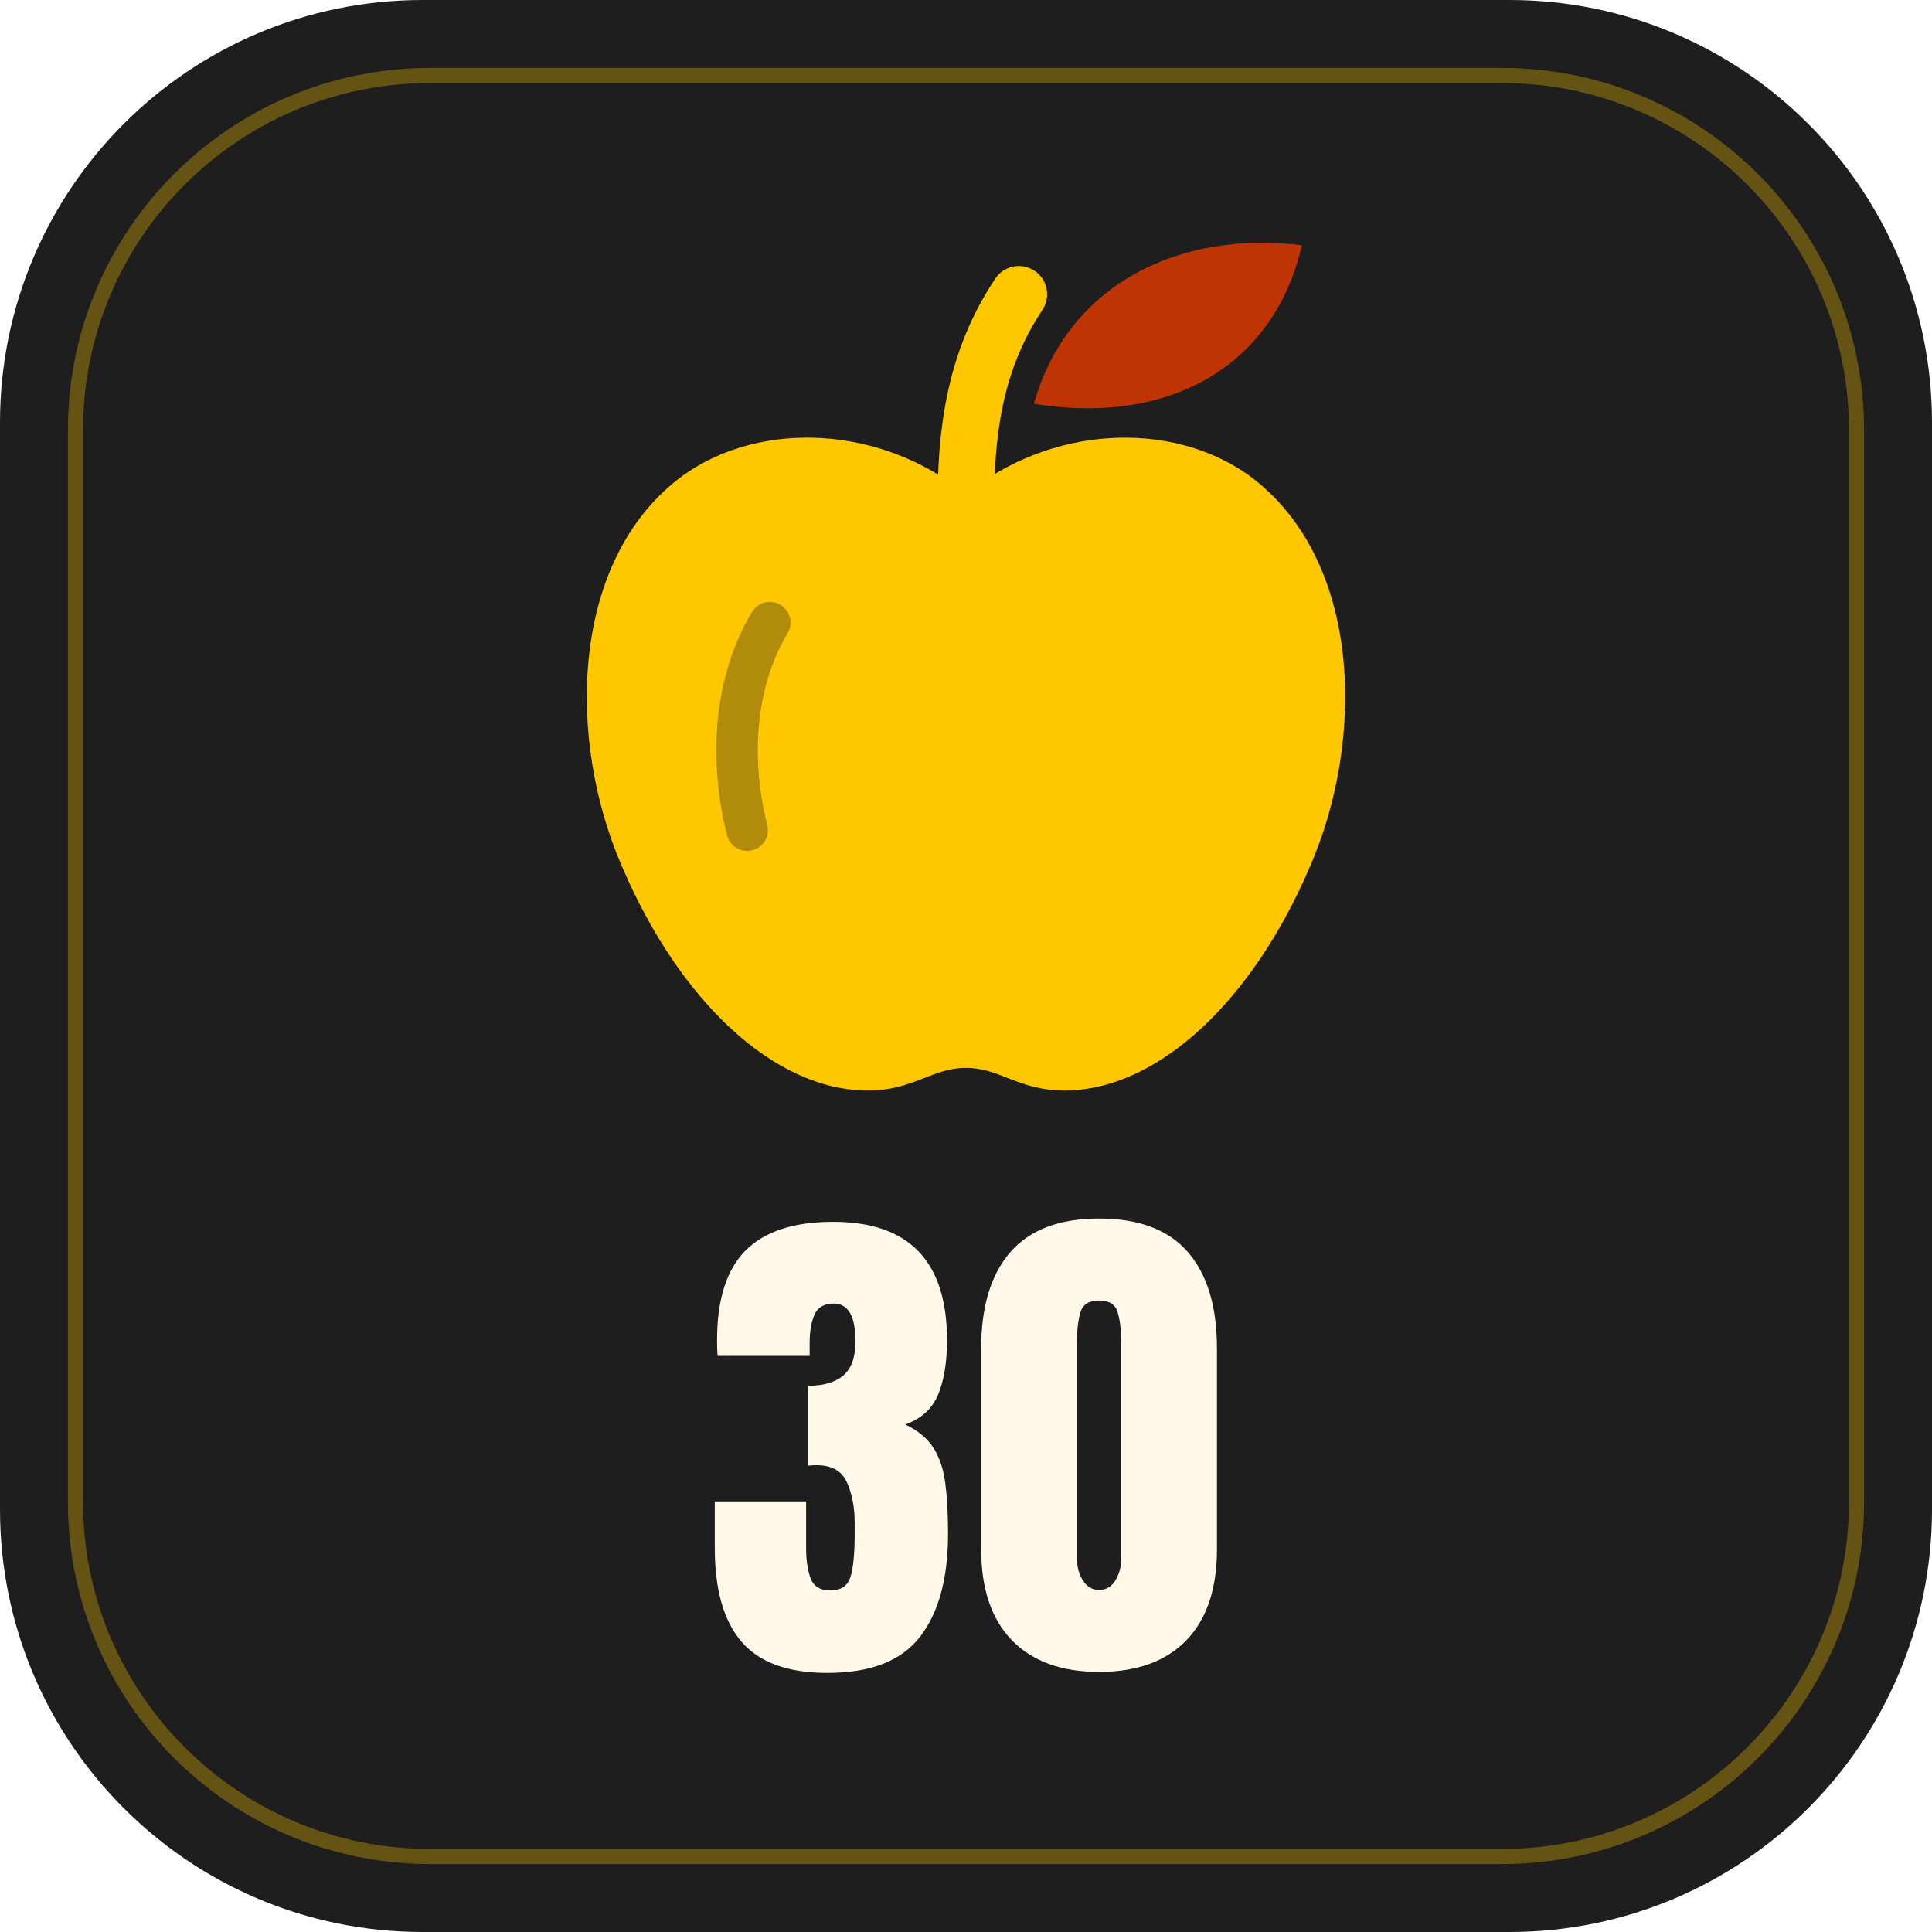
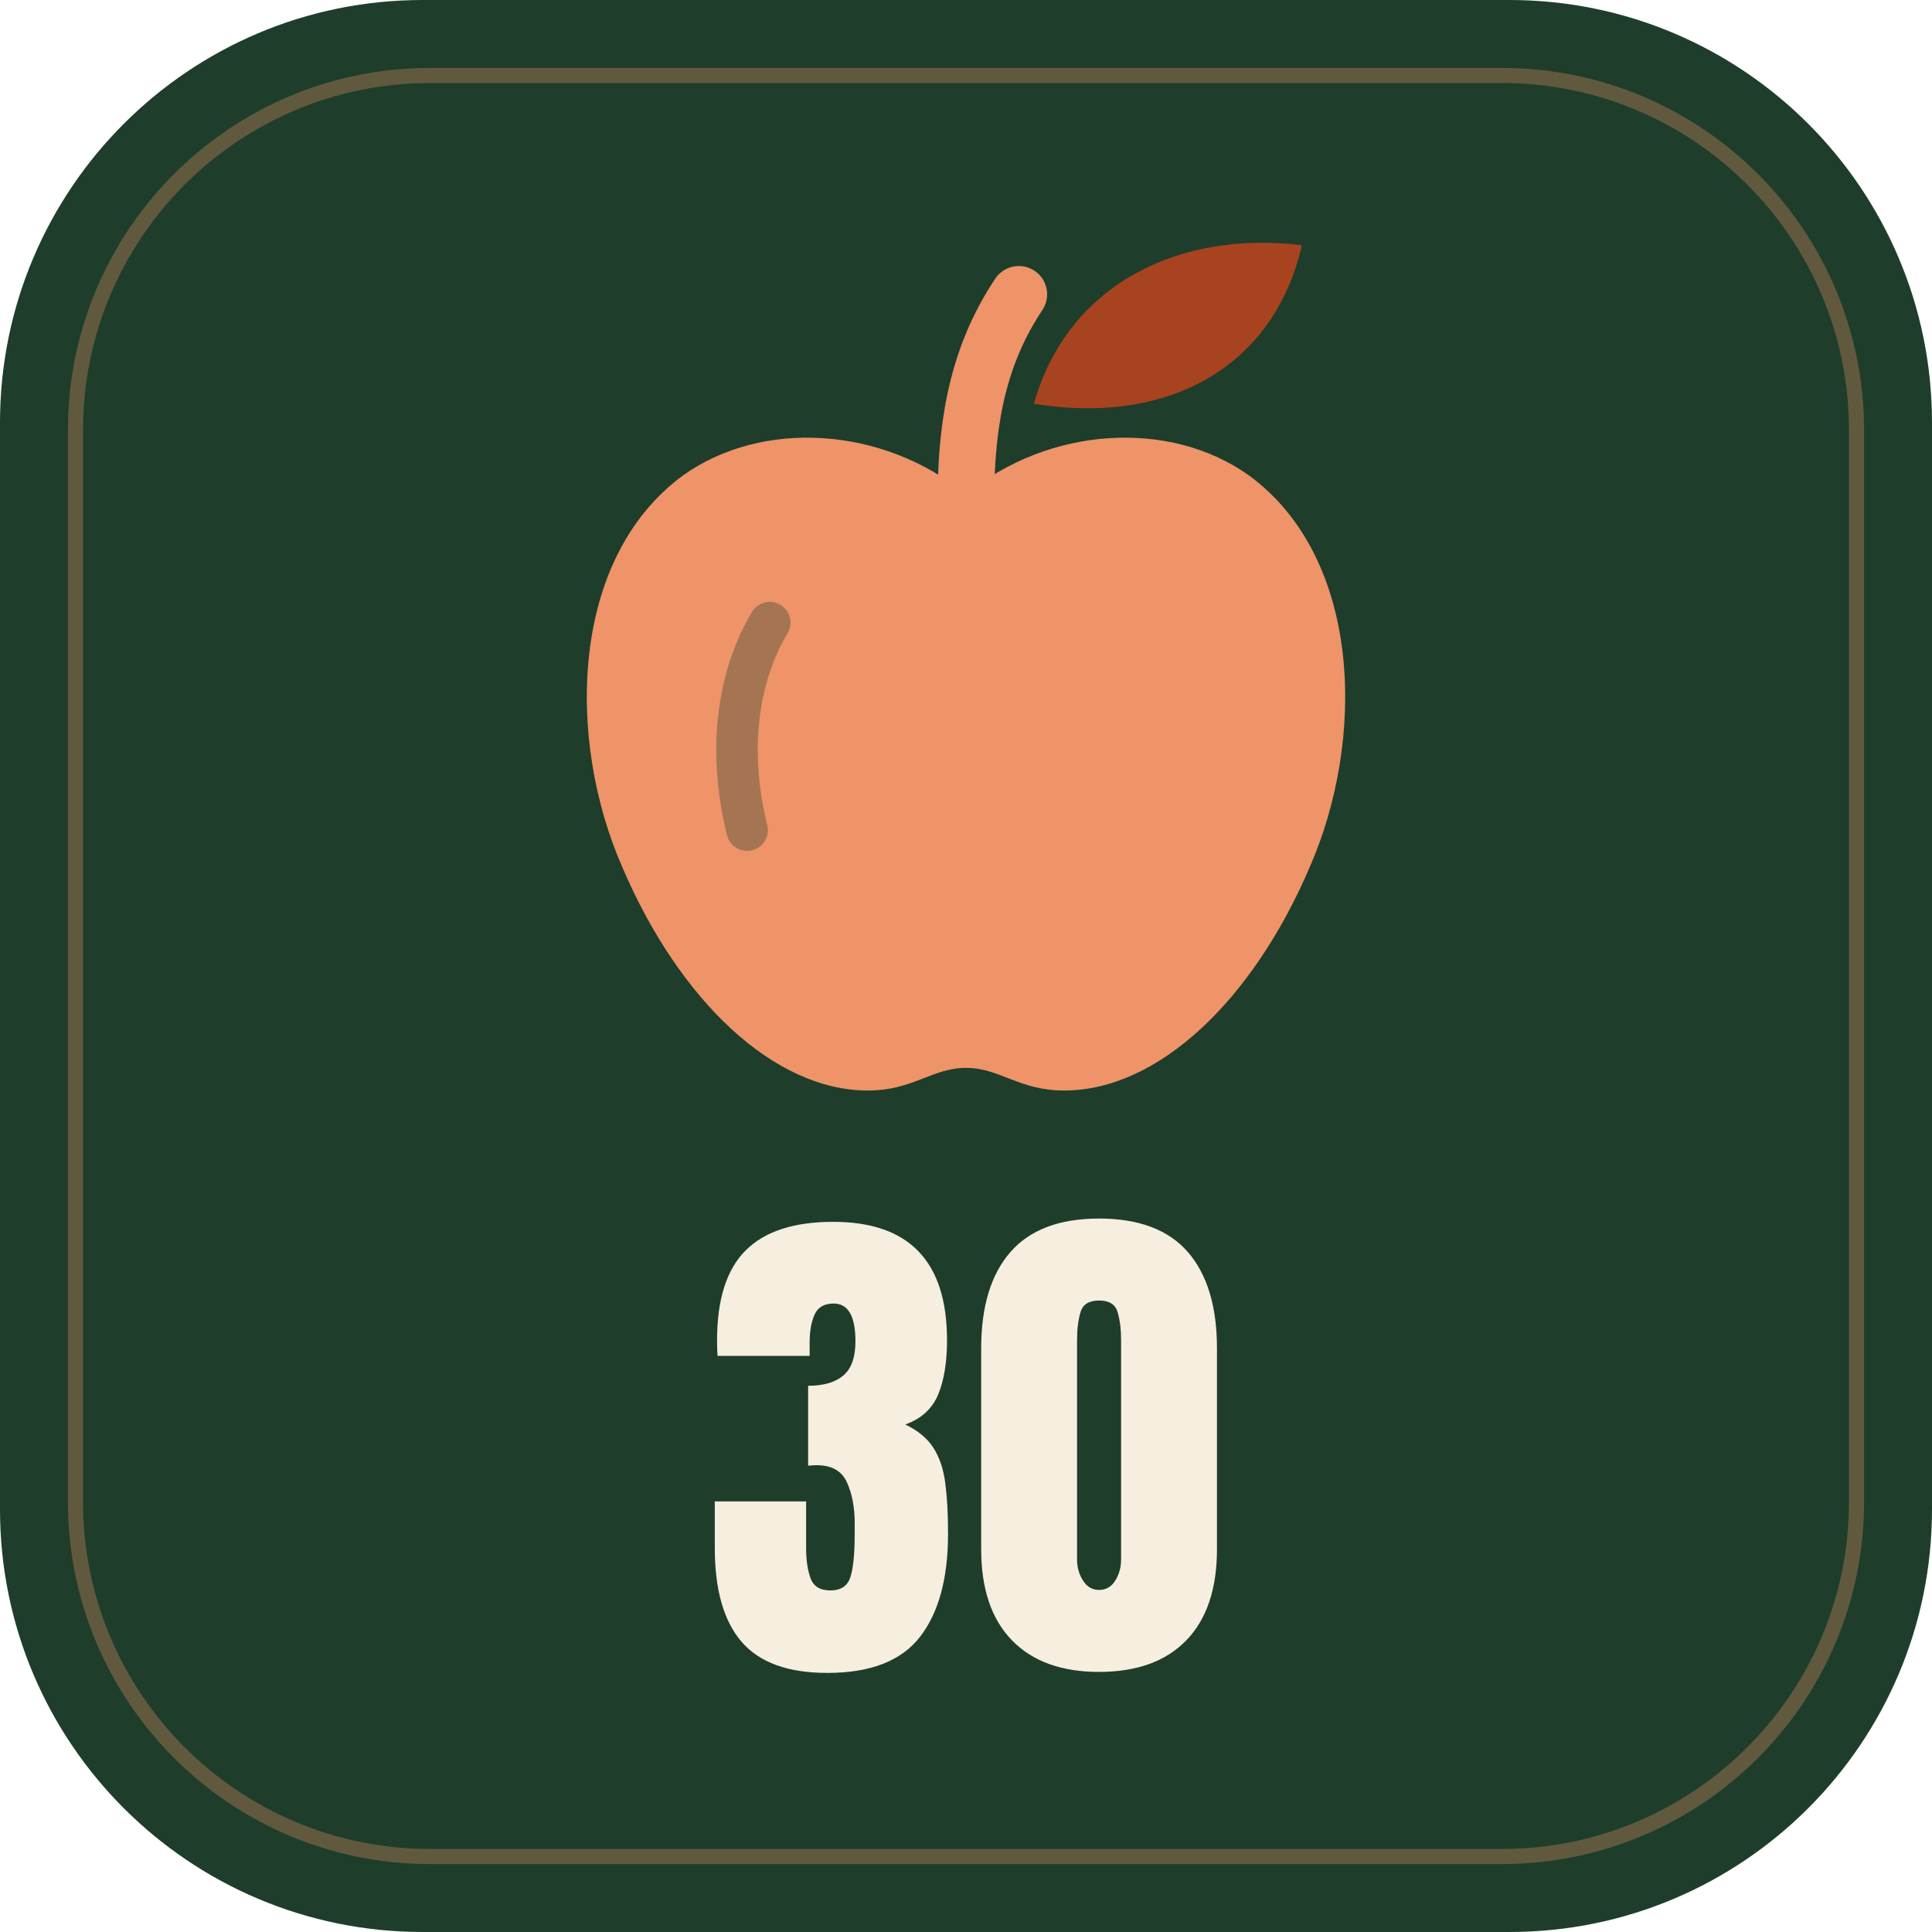
<svg xmlns="http://www.w3.org/2000/svg" viewBox="0 0 1024 1024" width="1024" height="1024">
-   <rect width="1024" height="1024" rx="224" fill="#1e1e1e" />
-   <rect x="40" y="40" width="944" height="944" rx="188" fill="none" stroke="#ffc700" stroke-opacity=".32" stroke-width="8" />
-   <path d="M512 262C468 226 404 222 362 252C302 296 300 392 330 460C360 530 410 578 460 578C484 578 494 566 512 566C530 566 540 578 564 578C614 578 664 530 694 460C724 392 722 296 662 252C620 222 556 226 512 262Z" fill="#ffc700" />
-   <path d="M512 264C512 220 520 186 540 156" stroke="#ffc700" stroke-width="30" stroke-linecap="round" fill="none" />
-   <path d="M548 214C566 150 626 122 690 130C676 192 622 226 548 214Z" fill="#bf3404" />
-   <path d="M408 330C390 360 386 400 396 440" stroke="#1e1e1e" stroke-opacity=".35" stroke-width="22" stroke-linecap="round" fill="none" />
-   <path fill="#fff7e8" d="M438.518 886.682Q407.275 886.682 393.061 870.189Q378.848 853.695 378.848 820.441V795.768H427.255V820.575Q427.255 829.961 429.601 836.465Q431.948 842.968 440.127 842.968Q448.441 842.968 450.72 835.928Q453.0 828.889 453.0 812.932V807.032Q453.0 794.83 448.91 785.711Q444.82 776.593 432.886 776.593Q431.411 776.593 430.272 776.66Q429.132 776.727 428.327 776.861V734.489Q440.53 734.489 446.966 729.058Q453.402 723.627 453.402 710.889Q453.402 690.909 441.87 690.909Q434.361 690.909 431.747 696.742Q429.132 702.575 429.132 711.559V718.666H380.323Q380.189 717.057 380.122 714.777Q380.055 712.498 380.055 710.352Q380.055 677.902 395.207 662.75Q410.359 647.598 441.602 647.598Q501.943 647.598 501.943 710.352Q501.943 727.784 497.25 739.115Q492.557 750.445 479.818 755.005Q489.875 759.832 494.702 767.341Q499.53 774.85 501.005 785.98Q502.48 797.109 502.48 812.932Q502.48 848.332 487.663 867.507Q472.845 886.682 438.518 886.682ZM582.532 886.145Q552.63 886.145 536.338 869.384Q520.045 852.623 520.045 821.111V714.643Q520.045 681.389 535.533 663.622Q551.02 645.855 582.532 645.855Q614.177 645.855 629.598 663.622Q645.018 681.389 645.018 714.643V821.111Q645.018 852.623 628.793 869.384Q612.568 886.145 582.532 886.145ZM582.532 842.7Q588.03 842.7 591.114 837.739Q594.198 832.777 594.198 826.609V710.084Q594.198 701.77 592.388 695.535Q590.577 689.3 582.532 689.3Q574.486 689.3 572.676 695.535Q570.866 701.77 570.866 710.084V826.609Q570.866 832.777 574.017 837.739Q577.168 842.7 582.532 842.7Z" />
+   <rect width="1024" height="1024" rx="224" fill="#1F3D2B" />
+   <rect x="40" y="40" width="944" height="944" rx="188" fill="none" stroke="#EE9468" stroke-opacity=".32" stroke-width="8" />
+   <path d="M512 262C468 226 404 222 362 252C302 296 300 392 330 460C360 530 410 578 460 578C484 578 494 566 512 566C530 566 540 578 564 578C614 578 664 530 694 460C724 392 722 296 662 252C620 222 556 226 512 262Z" fill="#EE9468" />
+   <path d="M512 264C512 220 520 186 540 156" stroke="#EE9468" stroke-width="30" stroke-linecap="round" fill="none" />
+   <path d="M548 214C566 150 626 122 690 130C676 192 622 226 548 214Z" fill="#A8431F" />
+   <path d="M408 330C390 360 386 400 396 440" stroke="#1F3D2B" stroke-opacity=".35" stroke-width="22" stroke-linecap="round" fill="none" />
+   <path fill="#F6EEDF" d="M438.518 886.682Q407.275 886.682 393.061 870.189Q378.848 853.695 378.848 820.441V795.768H427.255V820.575Q427.255 829.961 429.601 836.465Q431.948 842.968 440.127 842.968Q448.441 842.968 450.72 835.928Q453.0 828.889 453.0 812.932V807.032Q453.0 794.83 448.91 785.711Q444.82 776.593 432.886 776.593Q431.411 776.593 430.272 776.66Q429.132 776.727 428.327 776.861V734.489Q440.53 734.489 446.966 729.058Q453.402 723.627 453.402 710.889Q453.402 690.909 441.87 690.909Q434.361 690.909 431.747 696.742Q429.132 702.575 429.132 711.559V718.666H380.323Q380.189 717.057 380.122 714.777Q380.055 712.498 380.055 710.352Q380.055 677.902 395.207 662.75Q410.359 647.598 441.602 647.598Q501.943 647.598 501.943 710.352Q501.943 727.784 497.25 739.115Q492.557 750.445 479.818 755.005Q489.875 759.832 494.702 767.341Q499.53 774.85 501.005 785.98Q502.48 797.109 502.48 812.932Q502.48 848.332 487.663 867.507Q472.845 886.682 438.518 886.682ZM582.532 886.145Q552.63 886.145 536.338 869.384Q520.045 852.623 520.045 821.111V714.643Q520.045 681.389 535.533 663.622Q551.02 645.855 582.532 645.855Q614.177 645.855 629.598 663.622Q645.018 681.389 645.018 714.643V821.111Q645.018 852.623 628.793 869.384Q612.568 886.145 582.532 886.145ZM582.532 842.7Q588.03 842.7 591.114 837.739Q594.198 832.777 594.198 826.609V710.084Q594.198 701.77 592.388 695.535Q590.577 689.3 582.532 689.3Q574.486 689.3 572.676 695.535Q570.866 701.77 570.866 710.084V826.609Q570.866 832.777 574.017 837.739Q577.168 842.7 582.532 842.7Z" />
</svg>
